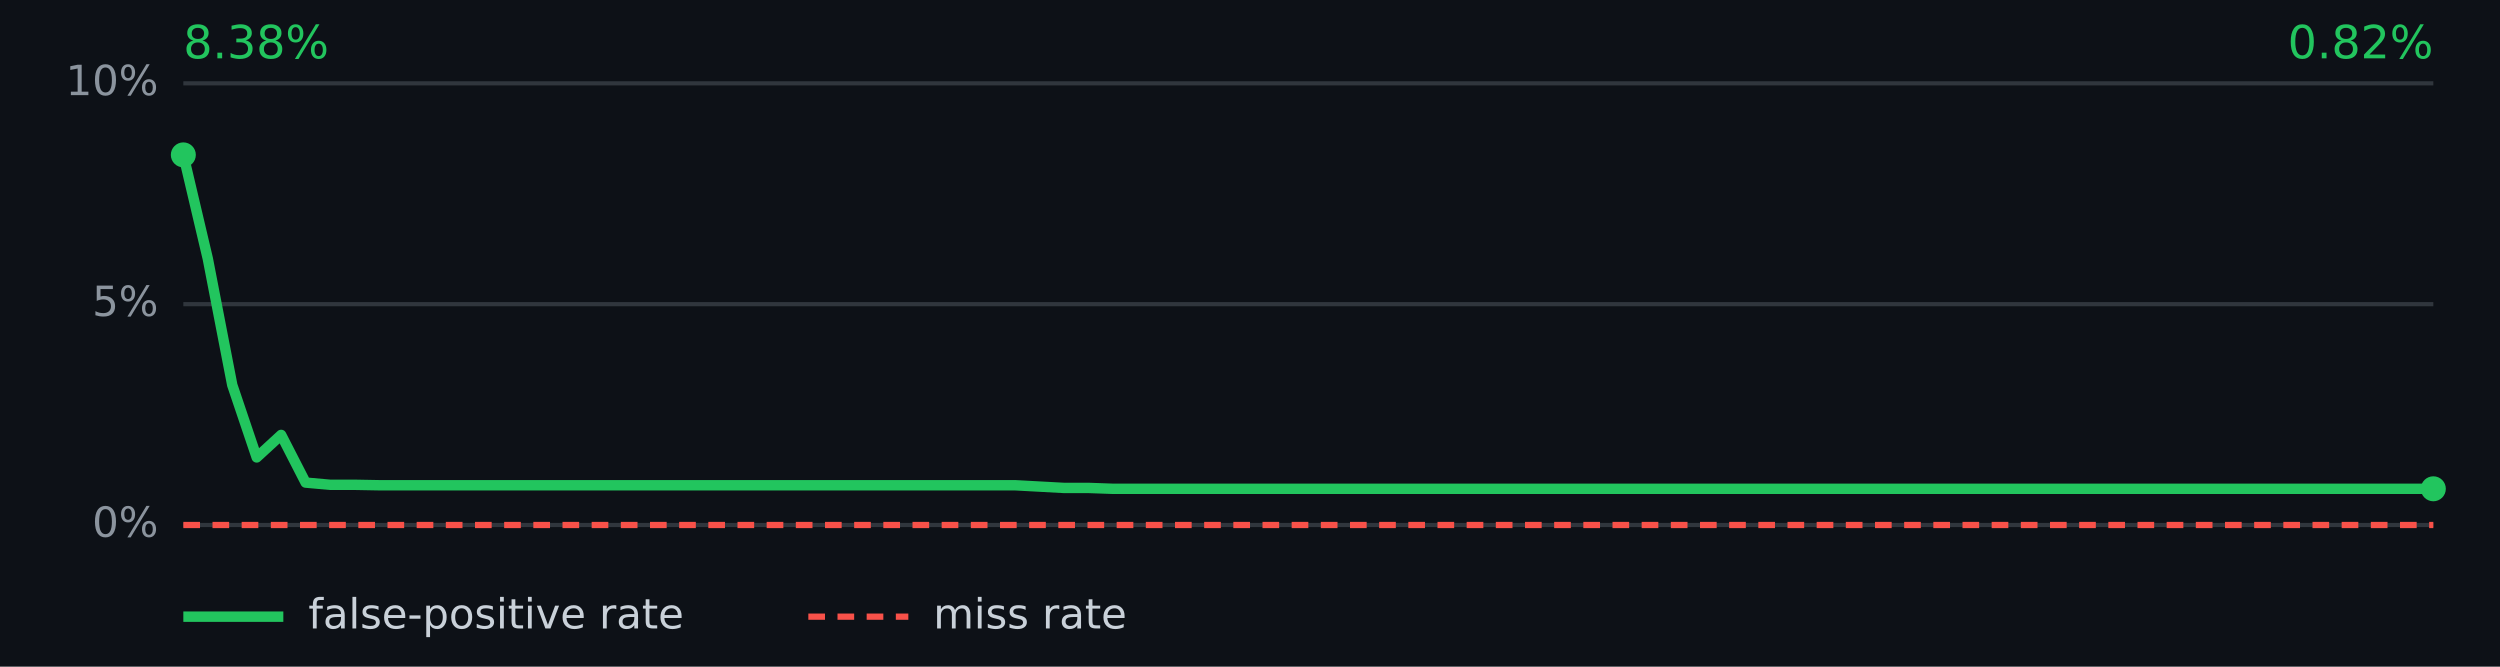
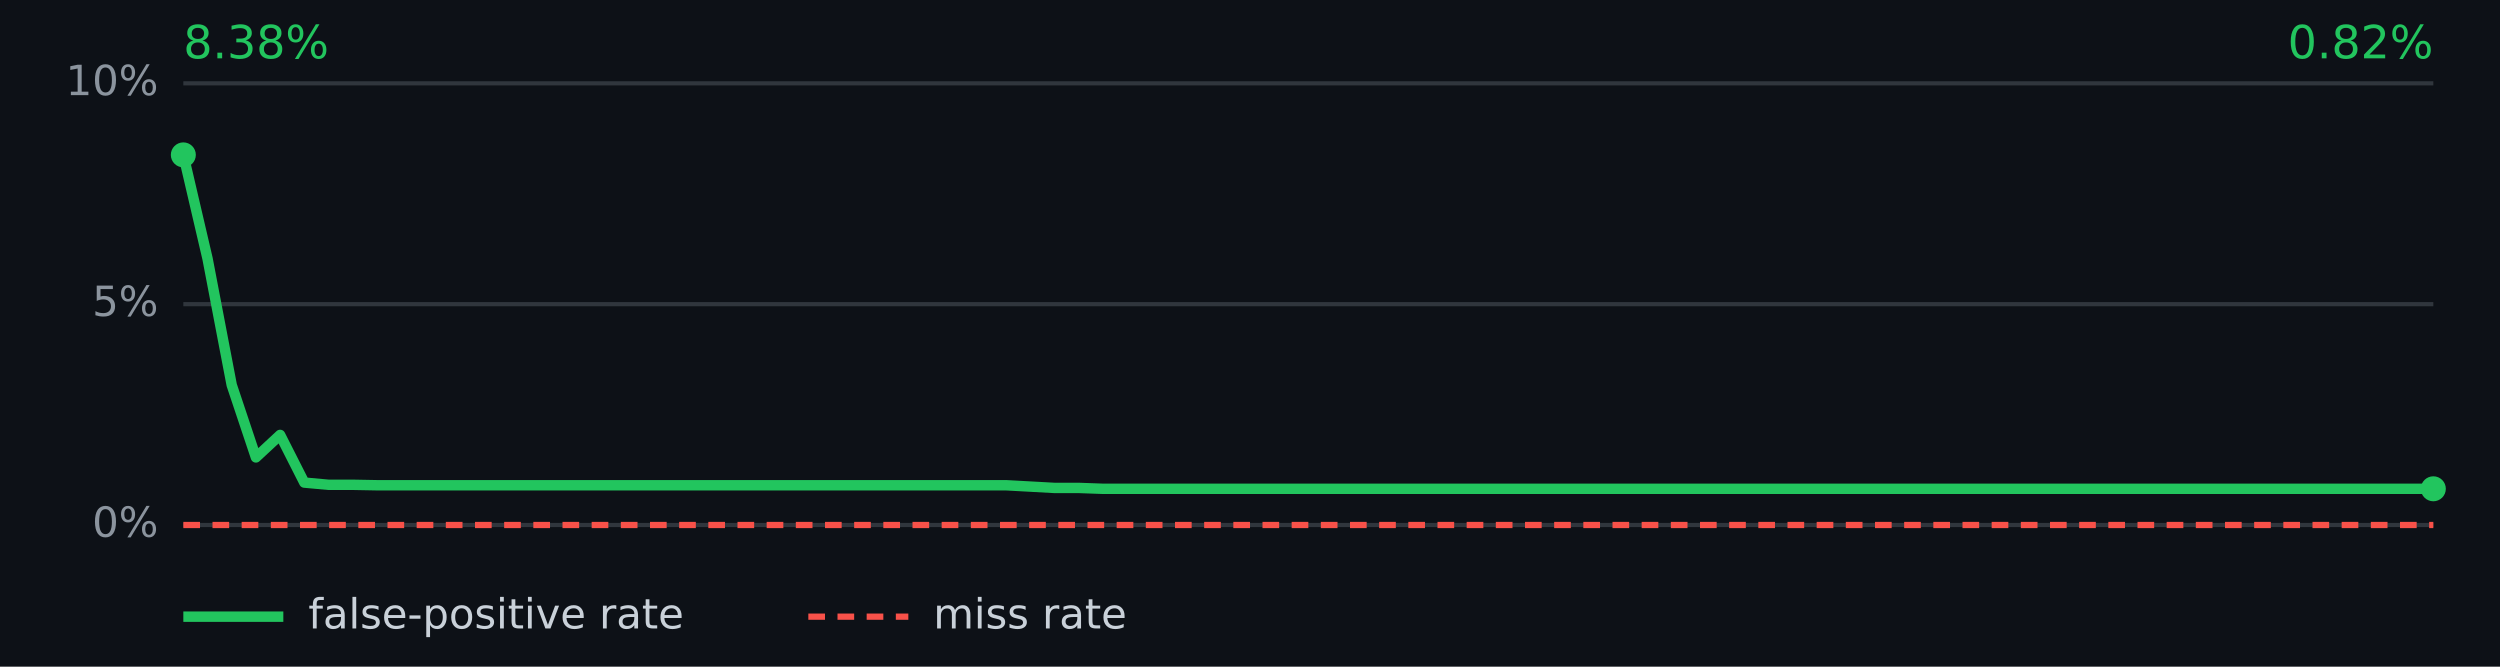
<svg xmlns="http://www.w3.org/2000/svg" width="600" height="160" role="img" aria-label="false-positive rate trend: 8.38% to 0.82%">
  <rect width="100%" height="160" fill="#0d1117" />
  <line x1="44" y1="20.00" x2="584" y2="20.00" stroke="#30363d" stroke-width="1" />
  <text x="38" y="20.00" font-family="Verdana,Geneva,DejaVu Sans,sans-serif" font-size="10" fill="#8b949e" text-anchor="end" dominant-baseline="middle">10%</text>
  <line x1="44" y1="73.00" x2="584" y2="73.00" stroke="#30363d" stroke-width="1" />
  <text x="38" y="73.00" font-family="Verdana,Geneva,DejaVu Sans,sans-serif" font-size="10" fill="#8b949e" text-anchor="end" dominant-baseline="middle">5%</text>
  <line x1="44" y1="126.00" x2="584" y2="126.00" stroke="#30363d" stroke-width="1" />
  <text x="38" y="126.00" font-family="Verdana,Geneva,DejaVu Sans,sans-serif" font-size="10" fill="#8b949e" text-anchor="end" dominant-baseline="middle">0%</text>
-   <polyline points="44.00,126.00 50.43,126.00 56.86,126.00 63.29,126.00 69.71,126.00 76.14,126.00 82.57,126.00 89.00,126.00 95.43,126.00 101.86,126.00 108.29,126.00 114.71,126.00 121.14,126.00 127.57,126.00 134.00,126.00 140.43,126.00 146.86,126.00 153.29,126.00 159.71,126.00 166.14,126.00 172.57,126.00 179.00,126.00 185.43,126.00 191.86,126.00 198.29,126.00 204.71,126.00 211.14,126.00 217.57,126.00 224.00,126.00 230.43,126.00 236.86,126.00 243.29,126.00 249.71,126.00 256.14,126.00 262.57,126.00 269.00,126.00 275.43,126.00 281.86,126.00 288.29,126.00 294.71,126.00 301.14,126.00 307.57,126.00 314.00,126.00 320.43,126.00 326.86,126.00 333.29,126.00 339.71,126.00 346.14,126.00 352.57,126.00 359.00,126.00 365.43,126.00 371.86,126.00 378.29,126.00 384.71,126.00 391.14,126.00 397.57,126.00 404.00,126.00 410.43,126.00 416.86,126.00 423.29,126.00 429.71,126.00 436.14,126.00 442.57,126.00 449.00,126.00 455.43,126.00 461.86,126.00 468.29,126.00 474.71,126.00 481.14,126.00 487.57,126.00 494.00,126.00 500.43,126.00 506.86,126.00 513.29,126.00 519.71,126.00 526.14,126.00 532.57,126.00 539.00,126.00 545.43,126.00 551.86,126.00 558.29,126.00 564.71,126.00 571.14,126.00 577.57,126.00 584.00,126.00" fill="none" stroke="#f85149" stroke-width="1.5" stroke-dasharray="4,3" />
-   <polyline points="44.00,37.17 49.87,62.08 55.74,92.40 61.61,109.78 67.48,104.38 73.35,115.82 79.22,116.35 85.09,116.35 90.96,116.46 96.83,116.46 102.70,116.46 108.57,116.46 114.43,116.46 120.30,116.46 126.17,116.46 132.04,116.46 137.91,116.46 143.78,116.46 149.65,116.46 155.52,116.46 161.39,116.46 167.26,116.46 173.13,116.46 179.00,116.46 184.87,116.46 190.74,116.46 196.61,116.46 202.48,116.46 208.35,116.46 214.22,116.46 220.09,116.46 225.96,116.46 231.83,116.46 237.70,116.46 243.57,116.46 249.43,116.78 255.30,117.10 261.17,117.10 267.04,117.31 272.91,117.31 278.78,117.31 284.65,117.31 290.52,117.31 296.39,117.31 302.26,117.31 308.13,117.31 314.00,117.31 319.87,117.31 325.74,117.31 331.61,117.31 337.48,117.31 343.35,117.31 349.22,117.31 355.09,117.31 360.96,117.31 366.83,117.31 372.70,117.31 378.57,117.31 384.43,117.31 390.30,117.31 396.17,117.31 402.04,117.31 407.91,117.31 413.78,117.31 419.65,117.31 425.52,117.31 431.39,117.31 437.26,117.31 443.13,117.31 449.00,117.31 454.87,117.31 460.74,117.31 466.61,117.31 472.48,117.31 478.35,117.31 484.22,117.31 490.09,117.31 495.96,117.31 501.83,117.31 507.70,117.31 513.57,117.31 519.43,117.31 525.30,117.31 531.17,117.31 537.04,117.31 542.91,117.31 548.78,117.31 554.65,117.31 560.52,117.31 566.39,117.31 572.26,117.31 578.13,117.31 584.00,117.31" fill="none" stroke="#22c55e" stroke-width="2.5" stroke-linejoin="round" />
+   <polyline points="44.00,126.00 50.35,126.00 56.71,126.00 63.06,126.00 69.41,126.00 75.76,126.00 82.12,126.00 88.47,126.00 94.82,126.00 101.18,126.00 107.53,126.00 113.88,126.00 120.24,126.00 126.59,126.00 132.94,126.00 139.29,126.00 145.65,126.00 152.00,126.00 158.35,126.00 164.71,126.00 171.06,126.00 177.41,126.00 183.76,126.00 190.12,126.00 196.47,126.00 202.82,126.00 209.18,126.00 215.53,126.00 221.88,126.00 228.24,126.00 234.59,126.00 240.94,126.00 247.29,126.00 253.65,126.00 260.00,126.00 266.35,126.00 272.71,126.00 279.06,126.00 285.41,126.00 291.76,126.00 298.12,126.00 304.47,126.00 310.82,126.00 317.18,126.00 323.53,126.00 329.88,126.00 336.24,126.00 342.59,126.00 348.94,126.00 355.29,126.00 361.65,126.00 368.00,126.00 374.35,126.00 380.71,126.00 387.06,126.00 393.41,126.00 399.76,126.00 406.12,126.00 412.47,126.00 418.82,126.00 425.18,126.00 431.53,126.00 437.88,126.00 444.24,126.00 450.59,126.00 456.94,126.00 463.29,126.00 469.65,126.00 476.00,126.00 482.35,126.00 488.71,126.00 495.06,126.00 501.41,126.00 507.76,126.00 514.12,126.00 520.47,126.00 526.82,126.00 533.18,126.00 539.53,126.00 545.88,126.00 552.24,126.00 558.59,126.00 564.94,126.00 571.29,126.00 577.65,126.00 584.00,126.00" fill="none" stroke="#f85149" stroke-width="1.5" stroke-dasharray="4,3" />
+   <polyline points="44.00,37.17 49.81,62.08 55.61,92.40 61.42,109.78 67.23,104.38 73.03,115.82 78.84,116.35 84.65,116.35 90.45,116.46 96.26,116.46 102.06,116.46 107.87,116.46 113.68,116.46 119.48,116.46 125.29,116.46 131.10,116.46 136.90,116.46 142.71,116.46 148.52,116.46 154.32,116.46 160.13,116.46 165.94,116.46 171.74,116.46 177.55,116.46 183.35,116.46 189.16,116.46 194.97,116.46 200.77,116.46 206.58,116.46 212.39,116.46 218.19,116.46 224.00,116.46 229.81,116.46 235.61,116.46 241.42,116.46 247.23,116.78 253.03,117.10 258.84,117.10 264.65,117.31 270.45,117.31 276.26,117.31 282.06,117.31 287.87,117.31 293.68,117.31 299.48,117.31 305.29,117.31 311.10,117.31 316.90,117.31 322.71,117.31 328.52,117.31 334.32,117.31 340.13,117.31 345.94,117.31 351.74,117.31 357.55,117.31 363.35,117.31 369.16,117.31 374.97,117.31 380.77,117.31 386.58,117.31 392.39,117.31 398.19,117.31 404.00,117.31 409.81,117.31 415.61,117.31 421.42,117.31 427.23,117.31 433.03,117.31 438.84,117.31 444.65,117.31 450.45,117.31 456.26,117.31 462.06,117.31 467.87,117.31 473.68,117.31 479.48,117.31 485.29,117.31 491.10,117.31 496.90,117.31 502.71,117.31 508.52,117.31 514.32,117.31 520.13,117.31 525.94,117.31 531.74,117.31 537.55,117.31 543.35,117.31 549.16,117.31 554.97,117.31 560.77,117.31 566.58,117.31 572.39,117.31 578.19,117.31 584.00,117.31" fill="none" stroke="#22c55e" stroke-width="2.5" stroke-linejoin="round" />
  <circle cx="44.00" cy="37.17" r="3" fill="#22c55e" />
  <circle cx="584.00" cy="117.31" r="3" fill="#22c55e" />
  <text x="44.00" y="14" font-family="Verdana,Geneva,DejaVu Sans,sans-serif" font-size="11" fill="#22c55e" text-anchor="start">8.38%</text>
  <text x="584.00" y="14" font-family="Verdana,Geneva,DejaVu Sans,sans-serif" font-size="11" fill="#22c55e" text-anchor="end">0.82%</text>
  <line x1="44" y1="148" x2="68" y2="148" stroke="#22c55e" stroke-width="2.5" />
  <text x="74" y="148" font-family="Verdana,Geneva,DejaVu Sans,sans-serif" font-size="10" fill="#c9d1d9" dominant-baseline="middle">false-positive rate</text>
  <line x1="194" y1="148" x2="218" y2="148" stroke="#f85149" stroke-width="1.5" stroke-dasharray="4,3" />
  <text x="224" y="148" font-family="Verdana,Geneva,DejaVu Sans,sans-serif" font-size="10" fill="#c9d1d9" dominant-baseline="middle">miss rate</text>
</svg>
